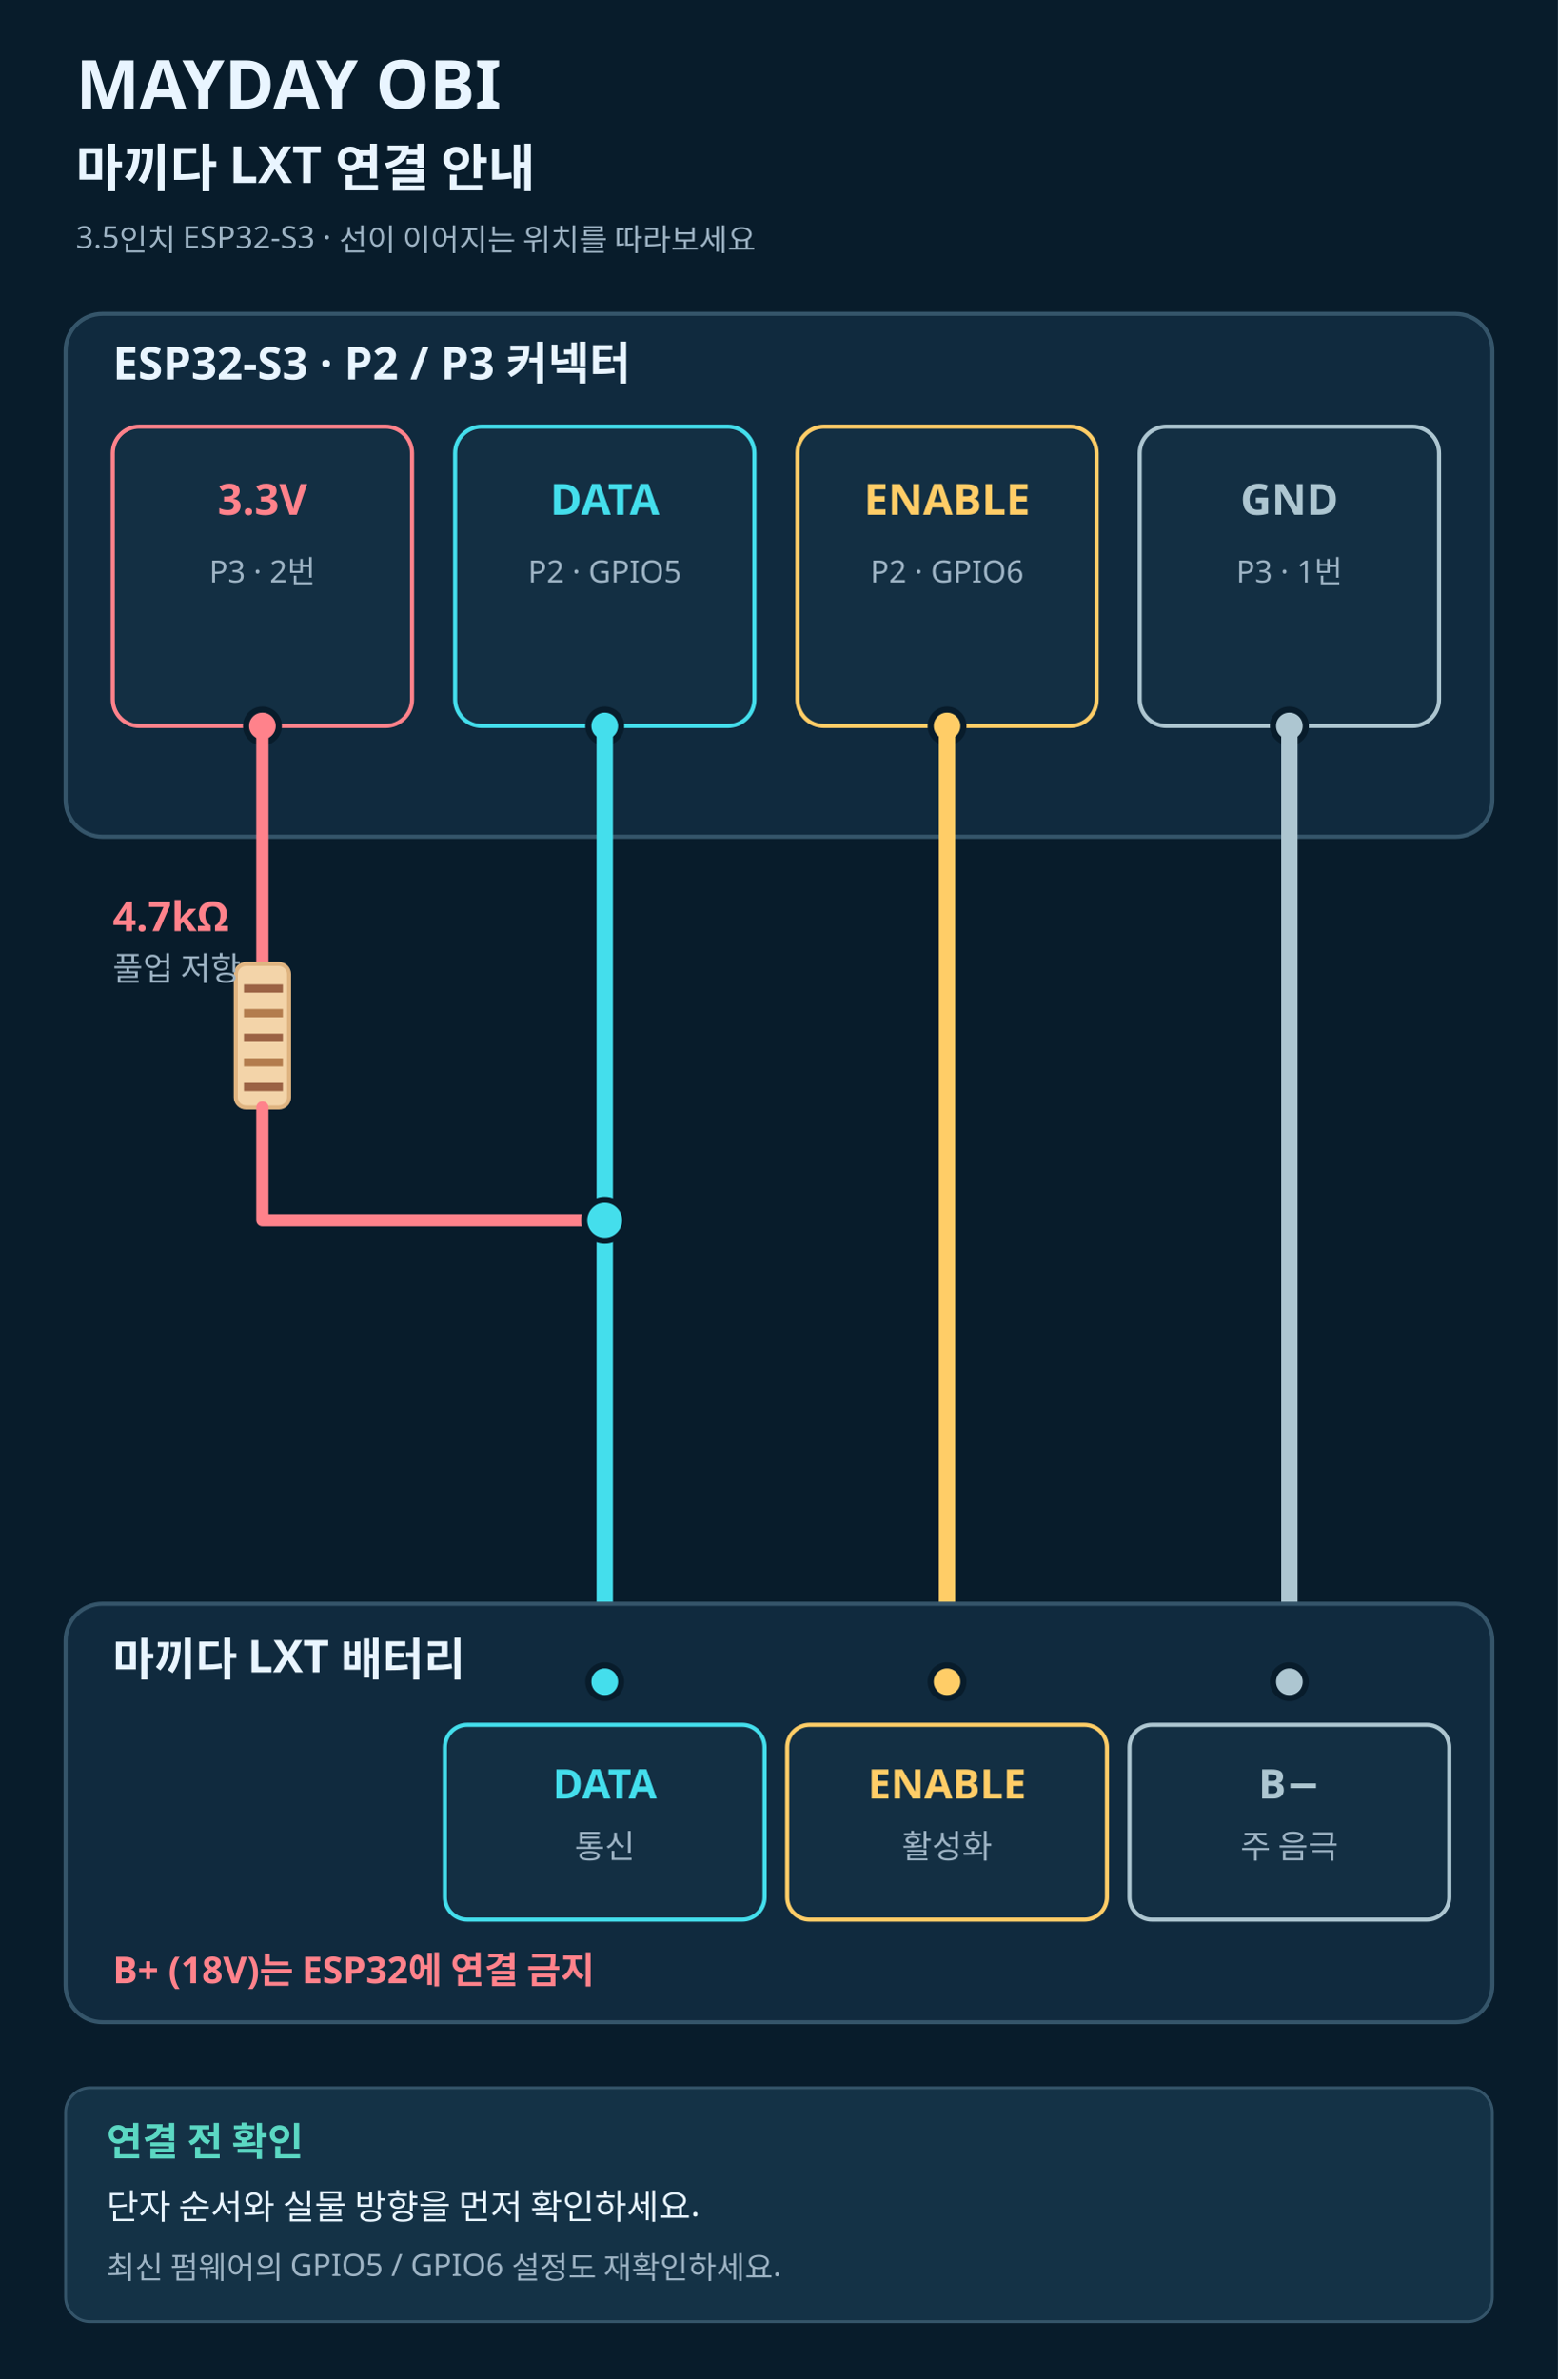
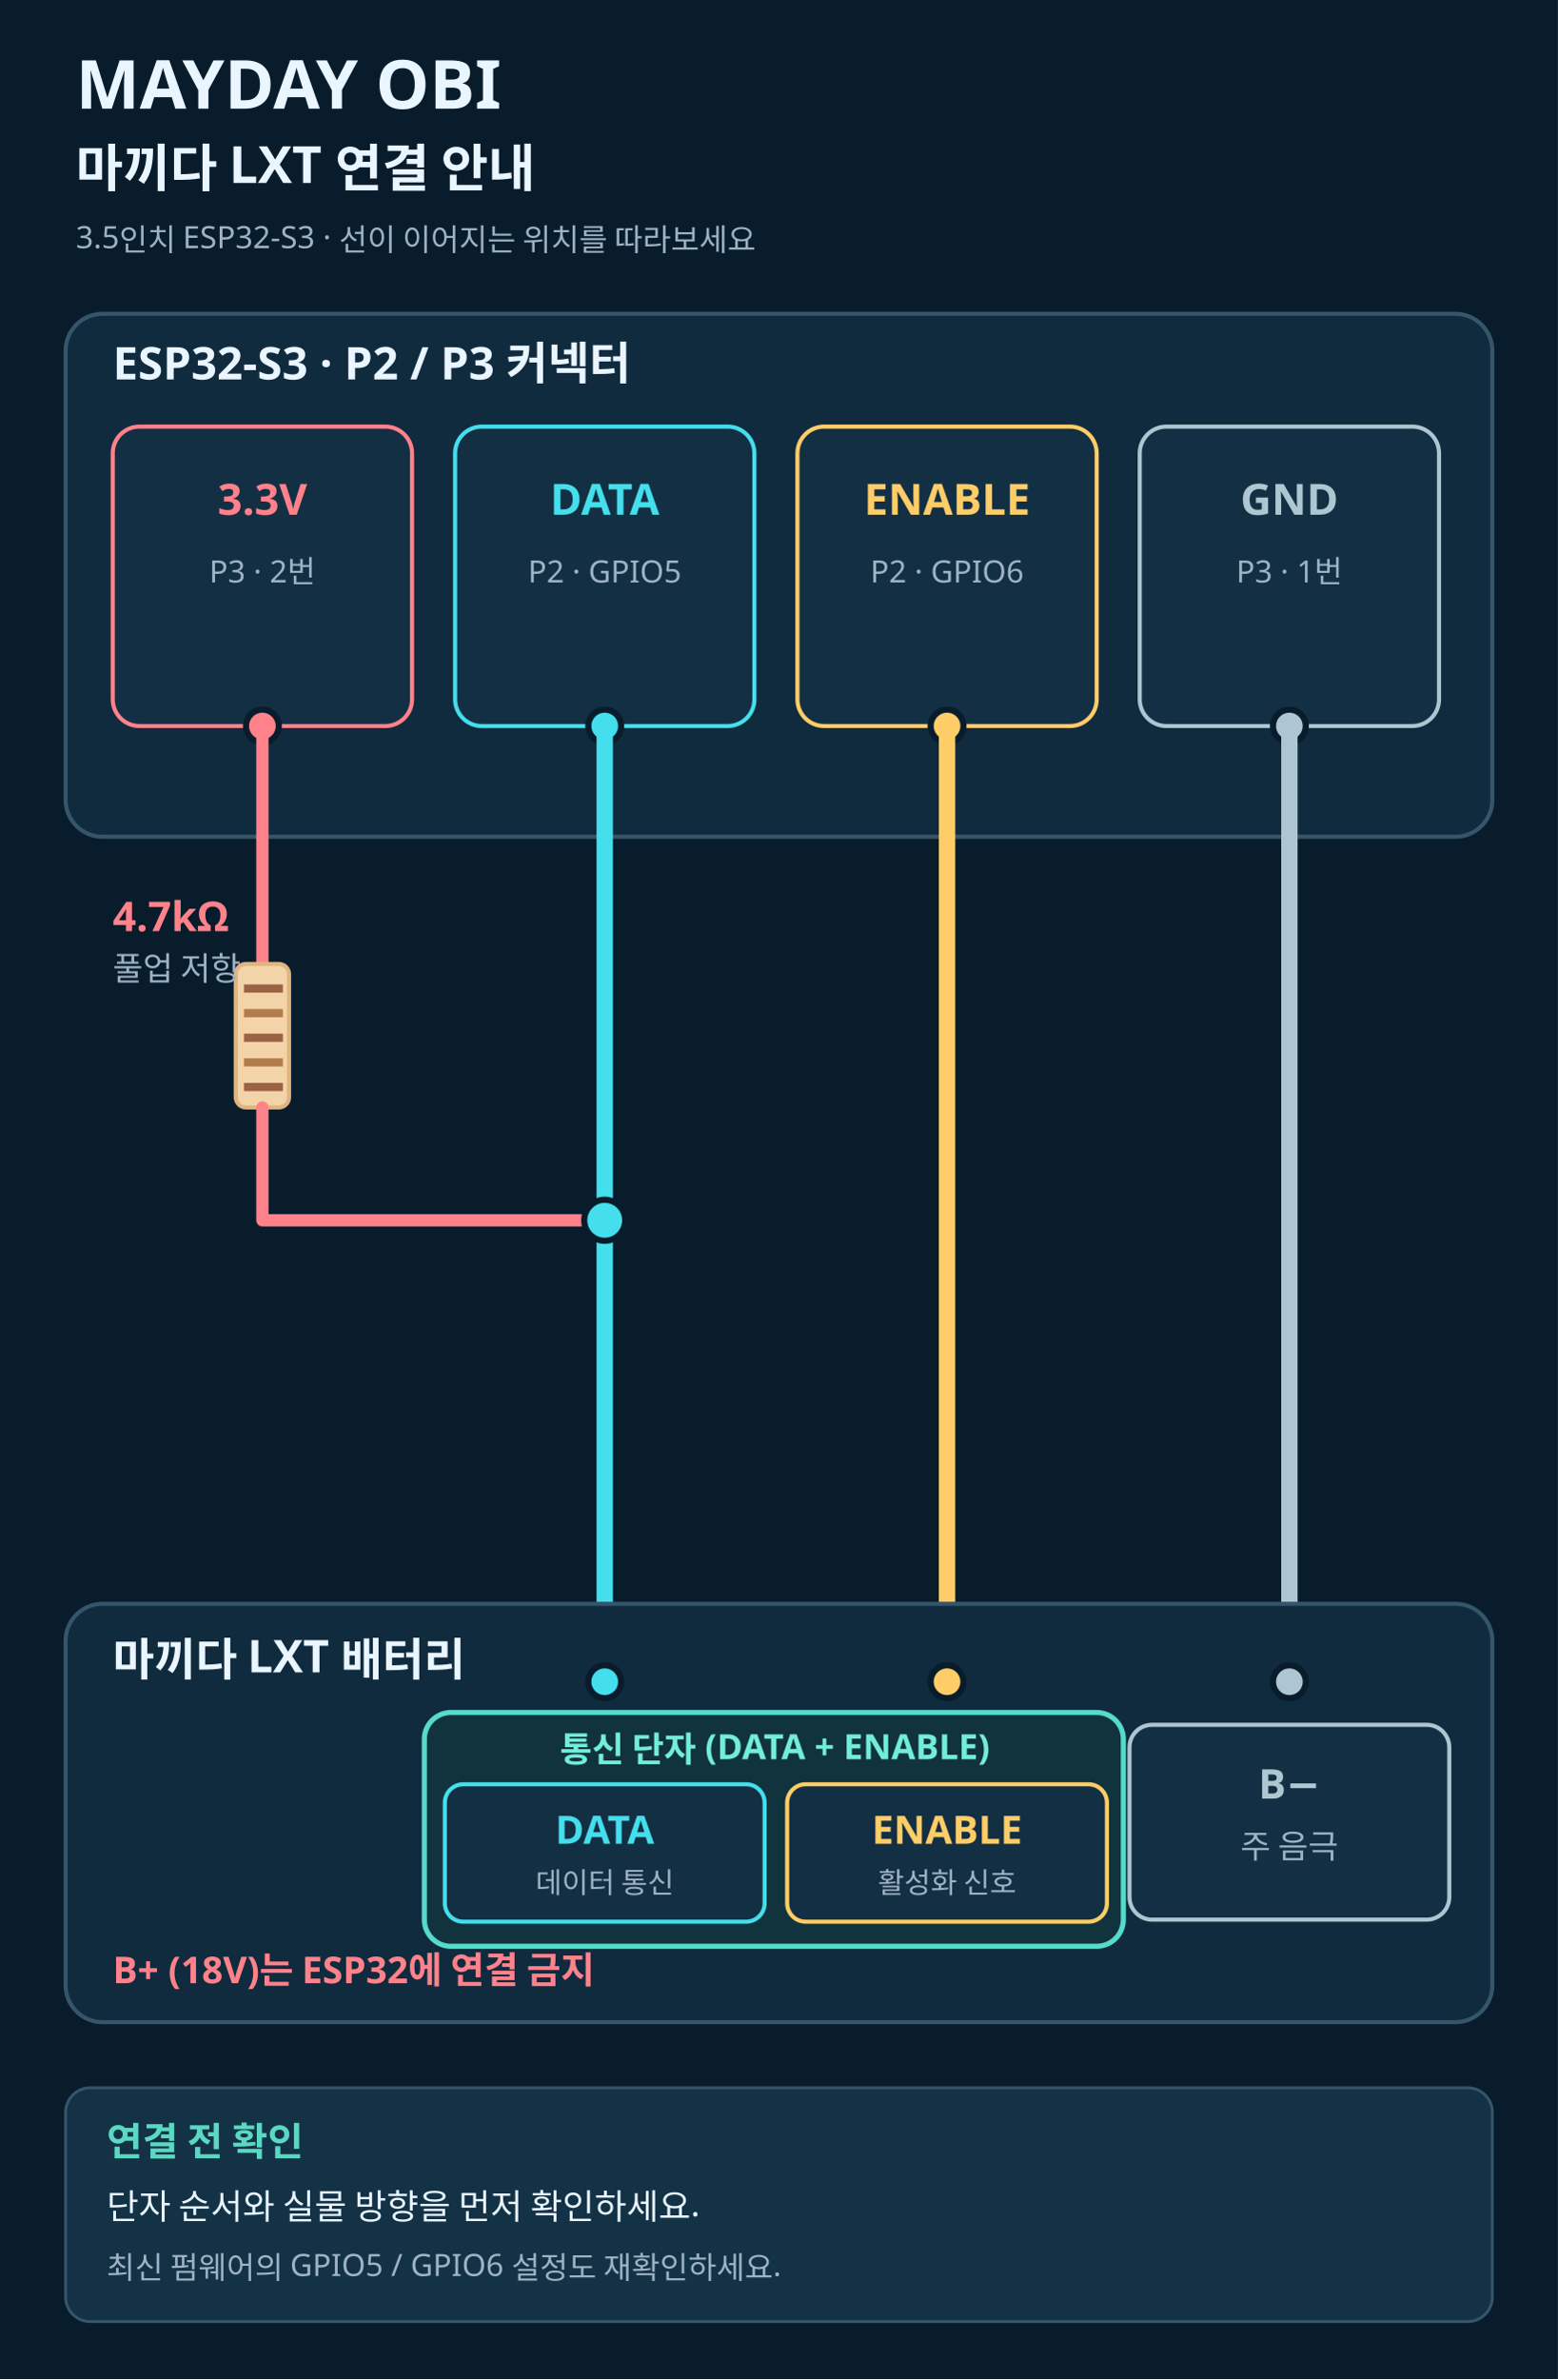
<svg xmlns="http://www.w3.org/2000/svg" width="760" height="1160" viewBox="0 0 760 1160" role="img" aria-labelledby="wiring-title wiring-desc">
  <style>text{font-family:'Noto Sans KR','NanumGothic','Malgun Gothic',sans-serif;font-weight:500} .hd{font-weight:750} .sm{font-weight:500}</style>
  <rect width="760" height="1160" fill="#081c2b" />
  <text x="37" y="53" font-size="33" fill="#e9f5ff" class="hd">MAYDAY OBI</text>
  <text x="37" y="91" font-size="25" fill="#e9f5ff" class="hd">마끼다 LXT 연결 안내</text>
  <text x="37" y="121" font-size="15" fill="#9eb4c5">3.5인치 ESP32-S3 · 선이 이어지는 위치를 따라보세요</text>
  <rect x="32" y="153" width="696" height="255" rx="18" fill="#102a3e" stroke="#35556a" stroke-width="2" />
  <text x="55" y="185" font-size="22" fill="#e9f5ff" class="hd">ESP32-S3 · P2 / P3 커넥터</text>
  <rect x="55" y="208" width="146" height="146" rx="13" fill="#132f43" stroke="#ff828b" stroke-width="2" />
  <text x="128" y="251" font-size="21" fill="#ff828b" text-anchor="middle" class="hd">3.3V</text>
  <text x="128" y="284" font-size="15" fill="#9eb4c5" text-anchor="middle">P3 · 2번</text>
  <circle cx="128" cy="354" r="8" fill="#ff828b" stroke="#081c2b" stroke-width="3" />
  <rect x="222" y="208" width="146" height="146" rx="13" fill="#132f43" stroke="#44deec" stroke-width="2" />
  <text x="295" y="251" font-size="21" fill="#44deec" text-anchor="middle" class="hd">DATA</text>
  <text x="295" y="284" font-size="15" fill="#9eb4c5" text-anchor="middle">P2 · GPIO5</text>
  <circle cx="295" cy="354" r="8" fill="#44deec" stroke="#081c2b" stroke-width="3" />
  <rect x="389" y="208" width="146" height="146" rx="13" fill="#132f43" stroke="#ffcd67" stroke-width="2" />
  <text x="462" y="251" font-size="21" fill="#ffcd67" text-anchor="middle" class="hd">ENABLE</text>
  <text x="462" y="284" font-size="15" fill="#9eb4c5" text-anchor="middle">P2 · GPIO6</text>
  <circle cx="462" cy="354" r="8" fill="#ffcd67" stroke="#081c2b" stroke-width="3" />
  <rect x="556" y="208" width="146" height="146" rx="13" fill="#132f43" stroke="#adc6d1" stroke-width="2" />
  <text x="629" y="251" font-size="21" fill="#adc6d1" text-anchor="middle" class="hd">GND</text>
  <text x="629" y="284" font-size="15" fill="#9eb4c5" text-anchor="middle">P3 · 1번</text>
  <circle cx="629" cy="354" r="8" fill="#adc6d1" stroke="#081c2b" stroke-width="3" />
  <path d="M295 355 V820" fill="none" stroke="#44deec" stroke-width="8" stroke-linejoin="round" stroke-linecap="round" />
  <path d="M462 355 V820" fill="none" stroke="#ffcd67" stroke-width="8" stroke-linejoin="round" stroke-linecap="round" />
  <path d="M629 355 V820" fill="none" stroke="#adc6d1" stroke-width="8" stroke-linejoin="round" stroke-linecap="round" />
  <path d="M128 355 V470" fill="none" stroke="#ff828b" stroke-width="6" stroke-linejoin="round" stroke-linecap="round" />
  <rect x="115" y="470" width="26" height="70" rx="5" fill="#f3d4a9" stroke="#dfb481" stroke-width="2" />
  <path d="M119 482 H138" stroke="#9b6244" stroke-width="4" />
  <path d="M119 494 H138" stroke="#b37c4d" stroke-width="4" />
  <path d="M119 506 H138" stroke="#9b6244" stroke-width="4" />
  <path d="M119 518 H138" stroke="#b37c4d" stroke-width="4" />
  <path d="M119 530 H138" stroke="#9b6244" stroke-width="4" />
  <path d="M128 540 V595 H295" fill="none" stroke="#ff828b" stroke-width="6" stroke-linejoin="round" stroke-linecap="round" />
  <circle cx="295" cy="595" r="10" fill="#44deec" stroke="#081c2b" stroke-width="3" />
  <text x="55" y="454" font-size="20" fill="#ff828b" class="hd">4.7kΩ</text>
  <text x="55" y="478" font-size="16" fill="#9eb4c5">풀업 저항</text>
  <rect x="32" y="782" width="696" height="204" rx="18" fill="#102a3e" stroke="#35556a" stroke-width="2" />
  <text x="55" y="817" font-size="22" fill="#e9f5ff" class="hd">마끼다 LXT 배터리</text>
  <circle cx="295" cy="820" r="8" fill="#44deec" stroke="#081c2b" stroke-width="3" />
-   <rect x="217" y="841" width="156" height="95" rx="11" fill="#132f43" stroke="#44deec" stroke-width="2" />
-   <text x="295" y="877" font-size="20" fill="#44deec" class="hd" text-anchor="middle">DATA</text>
-   <text x="295" y="906" font-size="16" fill="#9eb4c5" text-anchor="middle">통신</text>
+   <rect x="207" y="835" width="341" height="114" rx="13" fill="#10333e" stroke="#56dacb" stroke-width="2.5" />
+   <text x="378" y="859" font-size="17" fill="#72edd7" class="hd" text-anchor="middle">통신 단자 (DATA + ENABLE)</text>
+   <rect x="217" y="870" width="156" height="67" rx="9" fill="#132f43" stroke="#44deec" stroke-width="2" />
+   <text x="295" y="899" font-size="19" fill="#44deec" class="hd" text-anchor="middle">DATA</text>
+   <text x="295" y="923" font-size="14" fill="#9eb4c5" text-anchor="middle">데이터 통신</text>
  <circle cx="462" cy="820" r="8" fill="#ffcd67" stroke="#081c2b" stroke-width="3" />
-   <rect x="384" y="841" width="156" height="95" rx="11" fill="#132f43" stroke="#ffcd67" stroke-width="2" />
-   <text x="462" y="877" font-size="20" fill="#ffcd67" class="hd" text-anchor="middle">ENABLE</text>
-   <text x="462" y="906" font-size="16" fill="#9eb4c5" text-anchor="middle">활성화</text>
+   <rect x="384" y="870" width="156" height="67" rx="9" fill="#132f43" stroke="#ffcd67" stroke-width="2" />
+   <text x="462" y="899" font-size="19" fill="#ffcd67" class="hd" text-anchor="middle">ENABLE</text>
+   <text x="462" y="923" font-size="14" fill="#9eb4c5" text-anchor="middle">활성화 신호</text>
  <circle cx="629" cy="820" r="8" fill="#adc6d1" stroke="#081c2b" stroke-width="3" />
  <rect x="551" y="841" width="156" height="95" rx="11" fill="#132f43" stroke="#adc6d1" stroke-width="2" />
  <text x="629" y="877" font-size="20" fill="#adc6d1" class="hd" text-anchor="middle">B−</text>
  <text x="629" y="906" font-size="16" fill="#9eb4c5" text-anchor="middle">주 음극</text>
  <text x="55" y="967" font-size="18" fill="#ff828b" class="hd">B+ (18V)는 ESP32에 연결 금지</text>
  <rect x="32" y="1018" width="696" height="114" rx="12" fill="#143246" stroke="#35556a" stroke-width="1.4" />
  <text x="52" y="1051" font-size="19" fill="#5bd8c3" class="hd">연결 전 확인</text>
  <text x="52" y="1082" font-size="17" fill="#e9f5ff">단자 순서와 실물 방향을 먼저 확인하세요.</text>
  <text x="52" y="1111" font-size="15" fill="#9eb4c5">최신 펌웨어의 GPIO5 / GPIO6 설정도 재확인하세요.</text>
</svg>
